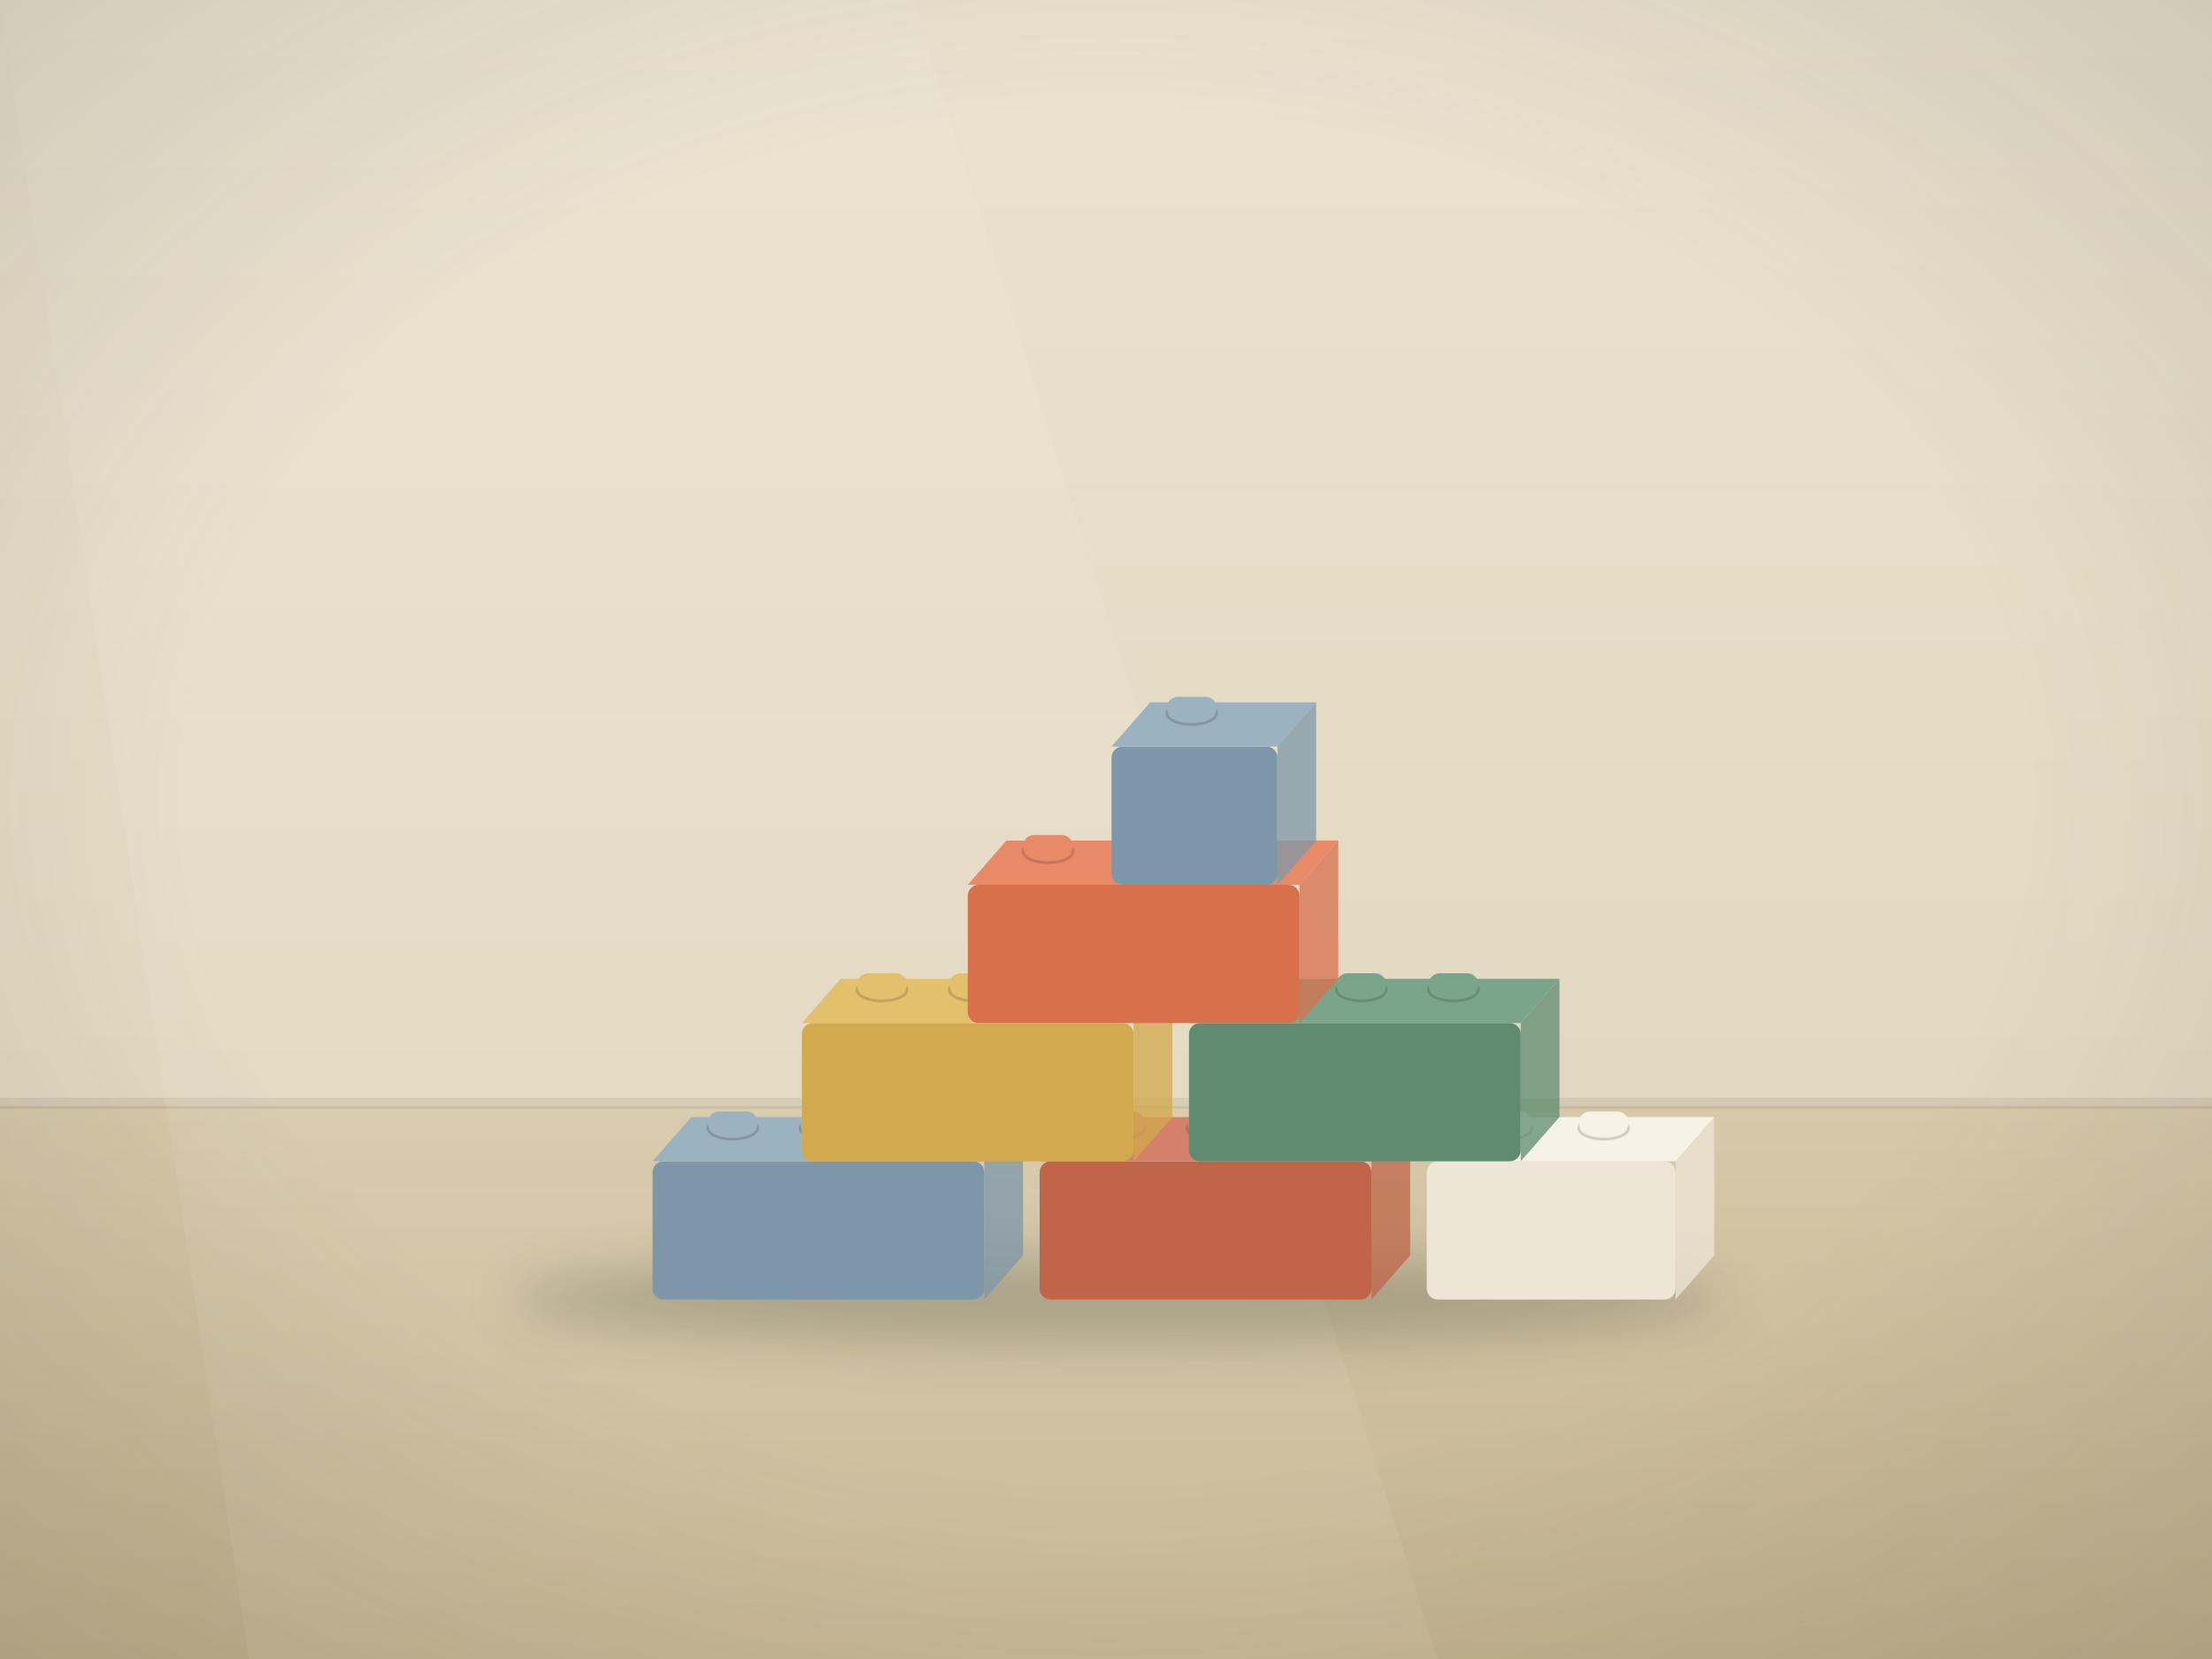
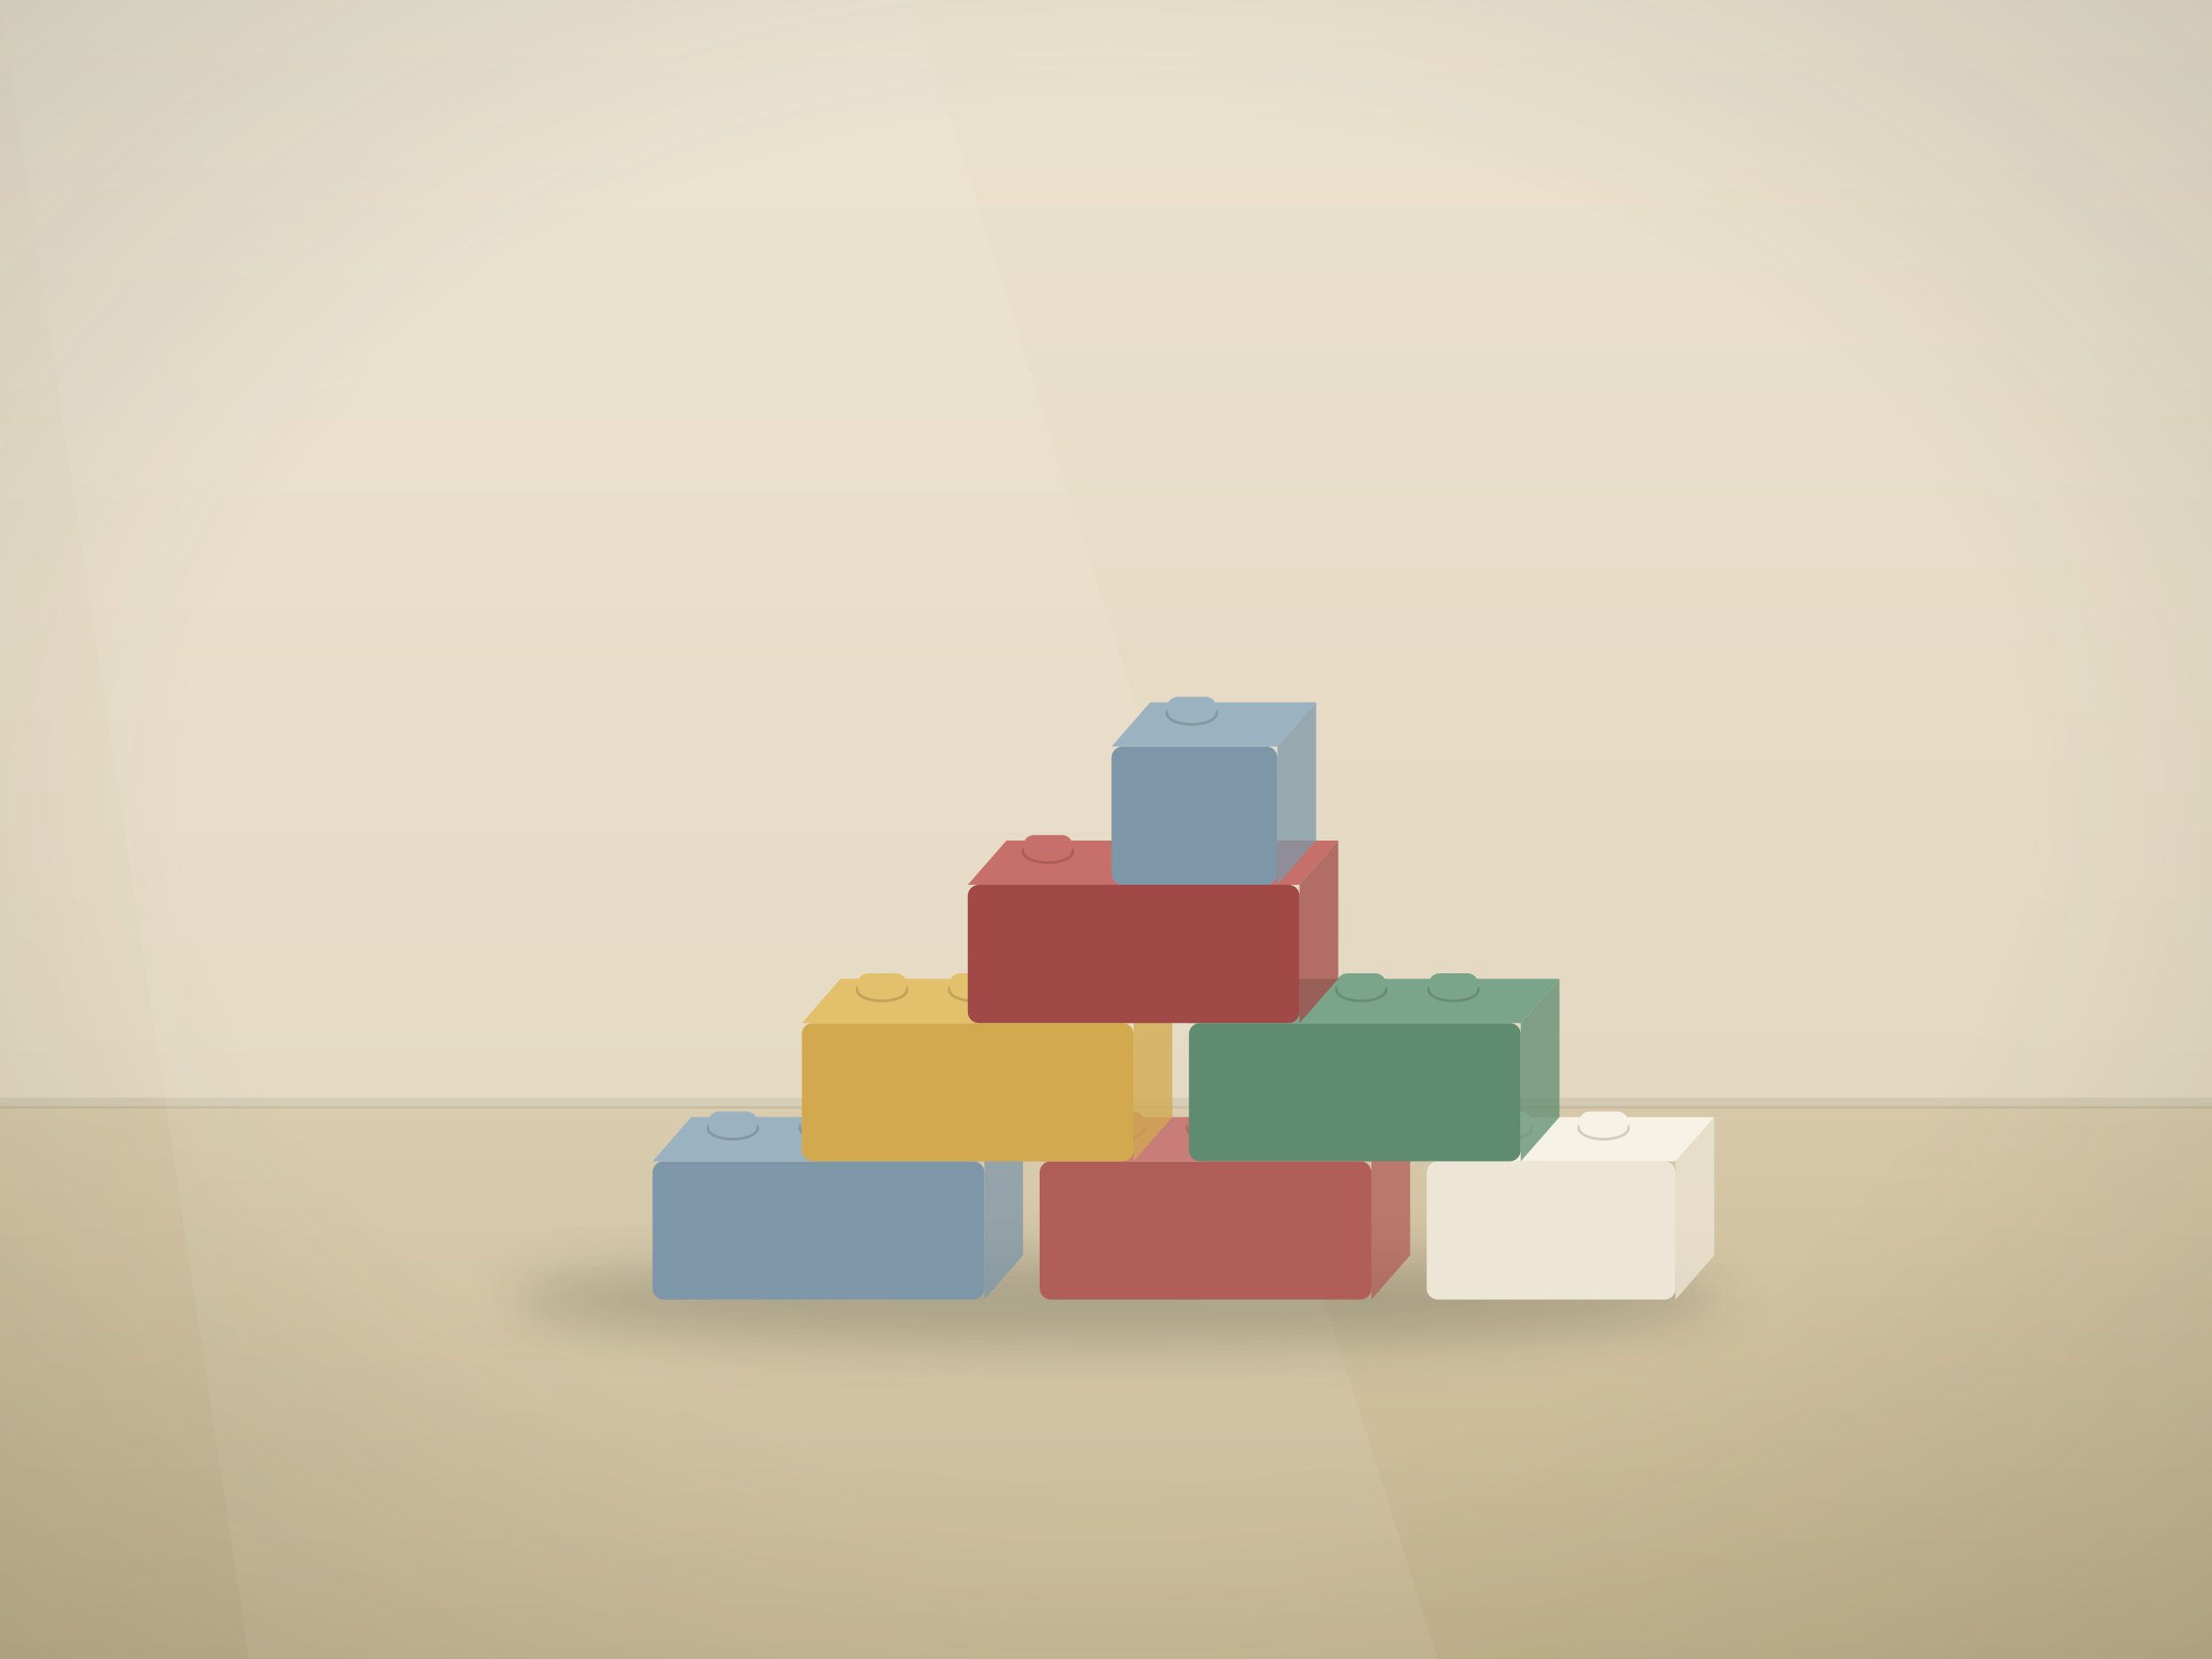
<svg xmlns="http://www.w3.org/2000/svg" viewBox="0 0 800 600" preserveAspectRatio="xMidYMid slice">
  <defs>
    <linearGradient id="wall" x1="0" y1="0" x2="0" y2="1">
      <stop offset="0" stop-color="#EBE2CF" />
      <stop offset="1" stop-color="#DFD3B9" />
    </linearGradient>
    <linearGradient id="floor" x1="0" y1="0" x2="0" y2="1">
      <stop offset="0" stop-color="#D6C8A9" />
      <stop offset="1" stop-color="#C6B590" />
    </linearGradient>
    <radialGradient id="vig" cx="50%" cy="48%" r="75%">
      <stop offset=".55" stop-color="#1E2A24" stop-opacity="0" />
      <stop offset="1" stop-color="#1E2A24" stop-opacity=".16" />
    </radialGradient>
    <filter id="blur" x="-30%" y="-80%" width="160%" height="260%">
      <feGaussianBlur stdDeviation="9" />
    </filter>
  </defs>
  <rect x="0" y="0" width="800" height="600" rx="0" fill="url(#wall)" />
  <rect x="0" y="400" width="800" height="200" rx="0" fill="url(#floor)" />
  <rect x="0" y="397" width="800" height="4" rx="0" fill="#000" opacity=".07" />
  <path d="M0 0 L330 0 L520 600 L90 600 Z" fill="#FFFDF8" opacity=".07" />
  <ellipse cx="404" cy="470" rx="220" ry="16" fill="#1E2A24" opacity="0.22" filter="url(#blur)" />
  <rect x="236" y="420" width="120" height="50" rx="4" fill="#7E97A8" />
  <path d="M236 420 L250 404 L370 404 L356 420 Z" fill="#9BB2C0" />
  <path d="M356 420 L370 404 L370 454 L356 470 Z" fill="#7E97A8" opacity=".75" />
  <ellipse cx="265" cy="408" rx="9" ry="4" fill="#9BB2C0" stroke="#000" stroke-opacity=".15" />
  <rect x="256" y="402" width="18" height="8" rx="4" fill="#9BB2C0" />
  <ellipse cx="298.333" cy="408" rx="9" ry="4" fill="#9BB2C0" stroke="#000" stroke-opacity=".15" />
  <rect x="289.333" y="402" width="18" height="8" rx="4" fill="#9BB2C0" />
  <ellipse cx="331.667" cy="408" rx="9" ry="4" fill="#9BB2C0" stroke="#000" stroke-opacity=".15" />
  <rect x="322.667" y="402" width="18" height="8" rx="4" fill="#9BB2C0" />
-   <rect x="376" y="420" width="120" height="50" rx="4" fill="#C0654A" />
-   <path d="M376 420 L390 404 L510 404 L496 420 Z" fill="#D5806A" />
-   <path d="M496 420 L510 404 L510 454 L496 470 Z" fill="#C0654A" opacity=".75" />
-   <ellipse cx="405" cy="408" rx="9" ry="4" fill="#D5806A" stroke="#000" stroke-opacity=".15" />
-   <rect x="396" y="402" width="18" height="8" rx="4" fill="#D5806A" />
-   <ellipse cx="438.333" cy="408" rx="9" ry="4" fill="#D5806A" stroke="#000" stroke-opacity=".15" />
-   <rect x="429.333" y="402" width="18" height="8" rx="4" fill="#D5806A" />
-   <ellipse cx="471.667" cy="408" rx="9" ry="4" fill="#D5806A" stroke="#000" stroke-opacity=".15" />
-   <rect x="462.667" y="402" width="18" height="8" rx="4" fill="#D5806A" />
+   <rect x="376" y="420" width="120" height="50" rx="4" fill="#B25E58" />
+   <path d="M376 420 L390 404 L510 404 L496 420 Z" fill="#C87D78" />
+   <path d="M496 420 L510 404 L510 454 L496 470 Z" fill="#B25E58" opacity=".75" />
+   <ellipse cx="405" cy="408" rx="9" ry="4" fill="#C87D78" stroke="#000" stroke-opacity=".15" />
+   <rect x="396" y="402" width="18" height="8" rx="4" fill="#C87D78" />
+   <ellipse cx="438.333" cy="408" rx="9" ry="4" fill="#C87D78" stroke="#000" stroke-opacity=".15" />
+   <rect x="429.333" y="402" width="18" height="8" rx="4" fill="#C87D78" />
+   <ellipse cx="471.667" cy="408" rx="9" ry="4" fill="#C87D78" stroke="#000" stroke-opacity=".15" />
+   <rect x="462.667" y="402" width="18" height="8" rx="4" fill="#C87D78" />
  <rect x="516" y="420" width="90" height="50" rx="4" fill="#EDE6D6" />
  <path d="M516 420 L530 404 L620 404 L606 420 Z" fill="#F7F2E6" />
  <path d="M606 420 L620 404 L620 454 L606 470 Z" fill="#EDE6D6" opacity=".75" />
  <ellipse cx="545" cy="408" rx="9" ry="4" fill="#F7F2E6" stroke="#000" stroke-opacity=".15" />
  <rect x="536" y="402" width="18" height="8" rx="4" fill="#F7F2E6" />
  <ellipse cx="580" cy="408" rx="9" ry="4" fill="#F7F2E6" stroke="#000" stroke-opacity=".15" />
  <rect x="571" y="402" width="18" height="8" rx="4" fill="#F7F2E6" />
  <rect x="290" y="370" width="120" height="50" rx="4" fill="#D2A94E" />
  <path d="M290 370 L304 354 L424 354 L410 370 Z" fill="#E3C06C" />
  <path d="M410 370 L424 354 L424 404 L410 420 Z" fill="#D2A94E" opacity=".75" />
  <ellipse cx="319" cy="358" rx="9" ry="4" fill="#E3C06C" stroke="#000" stroke-opacity=".15" />
  <rect x="310" y="352" width="18" height="8" rx="4" fill="#E3C06C" />
  <ellipse cx="352.333" cy="358" rx="9" ry="4" fill="#E3C06C" stroke="#000" stroke-opacity=".15" />
  <rect x="343.333" y="352" width="18" height="8" rx="4" fill="#E3C06C" />
  <ellipse cx="385.667" cy="358" rx="9" ry="4" fill="#E3C06C" stroke="#000" stroke-opacity=".15" />
  <rect x="376.667" y="352" width="18" height="8" rx="4" fill="#E3C06C" />
  <rect x="430" y="370" width="120" height="50" rx="4" fill="#5F8C70" />
  <path d="M430 370 L444 354 L564 354 L550 370 Z" fill="#7BA58A" />
  <path d="M550 370 L564 354 L564 404 L550 420 Z" fill="#5F8C70" opacity=".75" />
  <ellipse cx="459" cy="358" rx="9" ry="4" fill="#7BA58A" stroke="#000" stroke-opacity=".15" />
  <rect x="450" y="352" width="18" height="8" rx="4" fill="#7BA58A" />
  <ellipse cx="492.333" cy="358" rx="9" ry="4" fill="#7BA58A" stroke="#000" stroke-opacity=".15" />
  <rect x="483.333" y="352" width="18" height="8" rx="4" fill="#7BA58A" />
  <ellipse cx="525.667" cy="358" rx="9" ry="4" fill="#7BA58A" stroke="#000" stroke-opacity=".15" />
  <rect x="516.667" y="352" width="18" height="8" rx="4" fill="#7BA58A" />
-   <rect x="350" y="320" width="120" height="50" rx="4" fill="#D9704C" />
-   <path d="M350 320 L364 304 L484 304 L470 320 Z" fill="#E88A68" />
-   <path d="M470 320 L484 304 L484 354 L470 370 Z" fill="#D9704C" opacity=".75" />
-   <ellipse cx="379" cy="308" rx="9" ry="4" fill="#E88A68" stroke="#000" stroke-opacity=".15" />
-   <rect x="370" y="302" width="18" height="8" rx="4" fill="#E88A68" />
-   <ellipse cx="412.333" cy="308" rx="9" ry="4" fill="#E88A68" stroke="#000" stroke-opacity=".15" />
-   <rect x="403.333" y="302" width="18" height="8" rx="4" fill="#E88A68" />
-   <ellipse cx="445.667" cy="308" rx="9" ry="4" fill="#E88A68" stroke="#000" stroke-opacity=".15" />
-   <rect x="436.667" y="302" width="18" height="8" rx="4" fill="#E88A68" />
+   <rect x="350" y="320" width="120" height="50" rx="4" fill="#A14947" />
+   <path d="M350 320 L364 304 L484 304 L470 320 Z" fill="#C66F6B" />
+   <path d="M470 320 L484 304 L484 354 L470 370 Z" fill="#A14947" opacity=".75" />
+   <ellipse cx="379" cy="308" rx="9" ry="4" fill="#C66F6B" stroke="#000" stroke-opacity=".15" />
+   <rect x="370" y="302" width="18" height="8" rx="4" fill="#C66F6B" />
+   <ellipse cx="412.333" cy="308" rx="9" ry="4" fill="#C66F6B" stroke="#000" stroke-opacity=".15" />
+   <rect x="403.333" y="302" width="18" height="8" rx="4" fill="#C66F6B" />
+   <ellipse cx="445.667" cy="308" rx="9" ry="4" fill="#C66F6B" stroke="#000" stroke-opacity=".15" />
+   <rect x="436.667" y="302" width="18" height="8" rx="4" fill="#C66F6B" />
  <rect x="402" y="270" width="60" height="50" rx="4" fill="#7E97A8" />
  <path d="M402 270 L416 254 L476 254 L462 270 Z" fill="#9BB2C0" />
  <path d="M462 270 L476 254 L476 304 L462 320 Z" fill="#7E97A8" opacity=".75" />
  <ellipse cx="431" cy="258" rx="9" ry="4" fill="#9BB2C0" stroke="#000" stroke-opacity=".15" />
  <rect x="422" y="252" width="18" height="8" rx="4" fill="#9BB2C0" />
  <rect x="0" y="0" width="800" height="600" rx="0" fill="url(#vig)" />
</svg>
